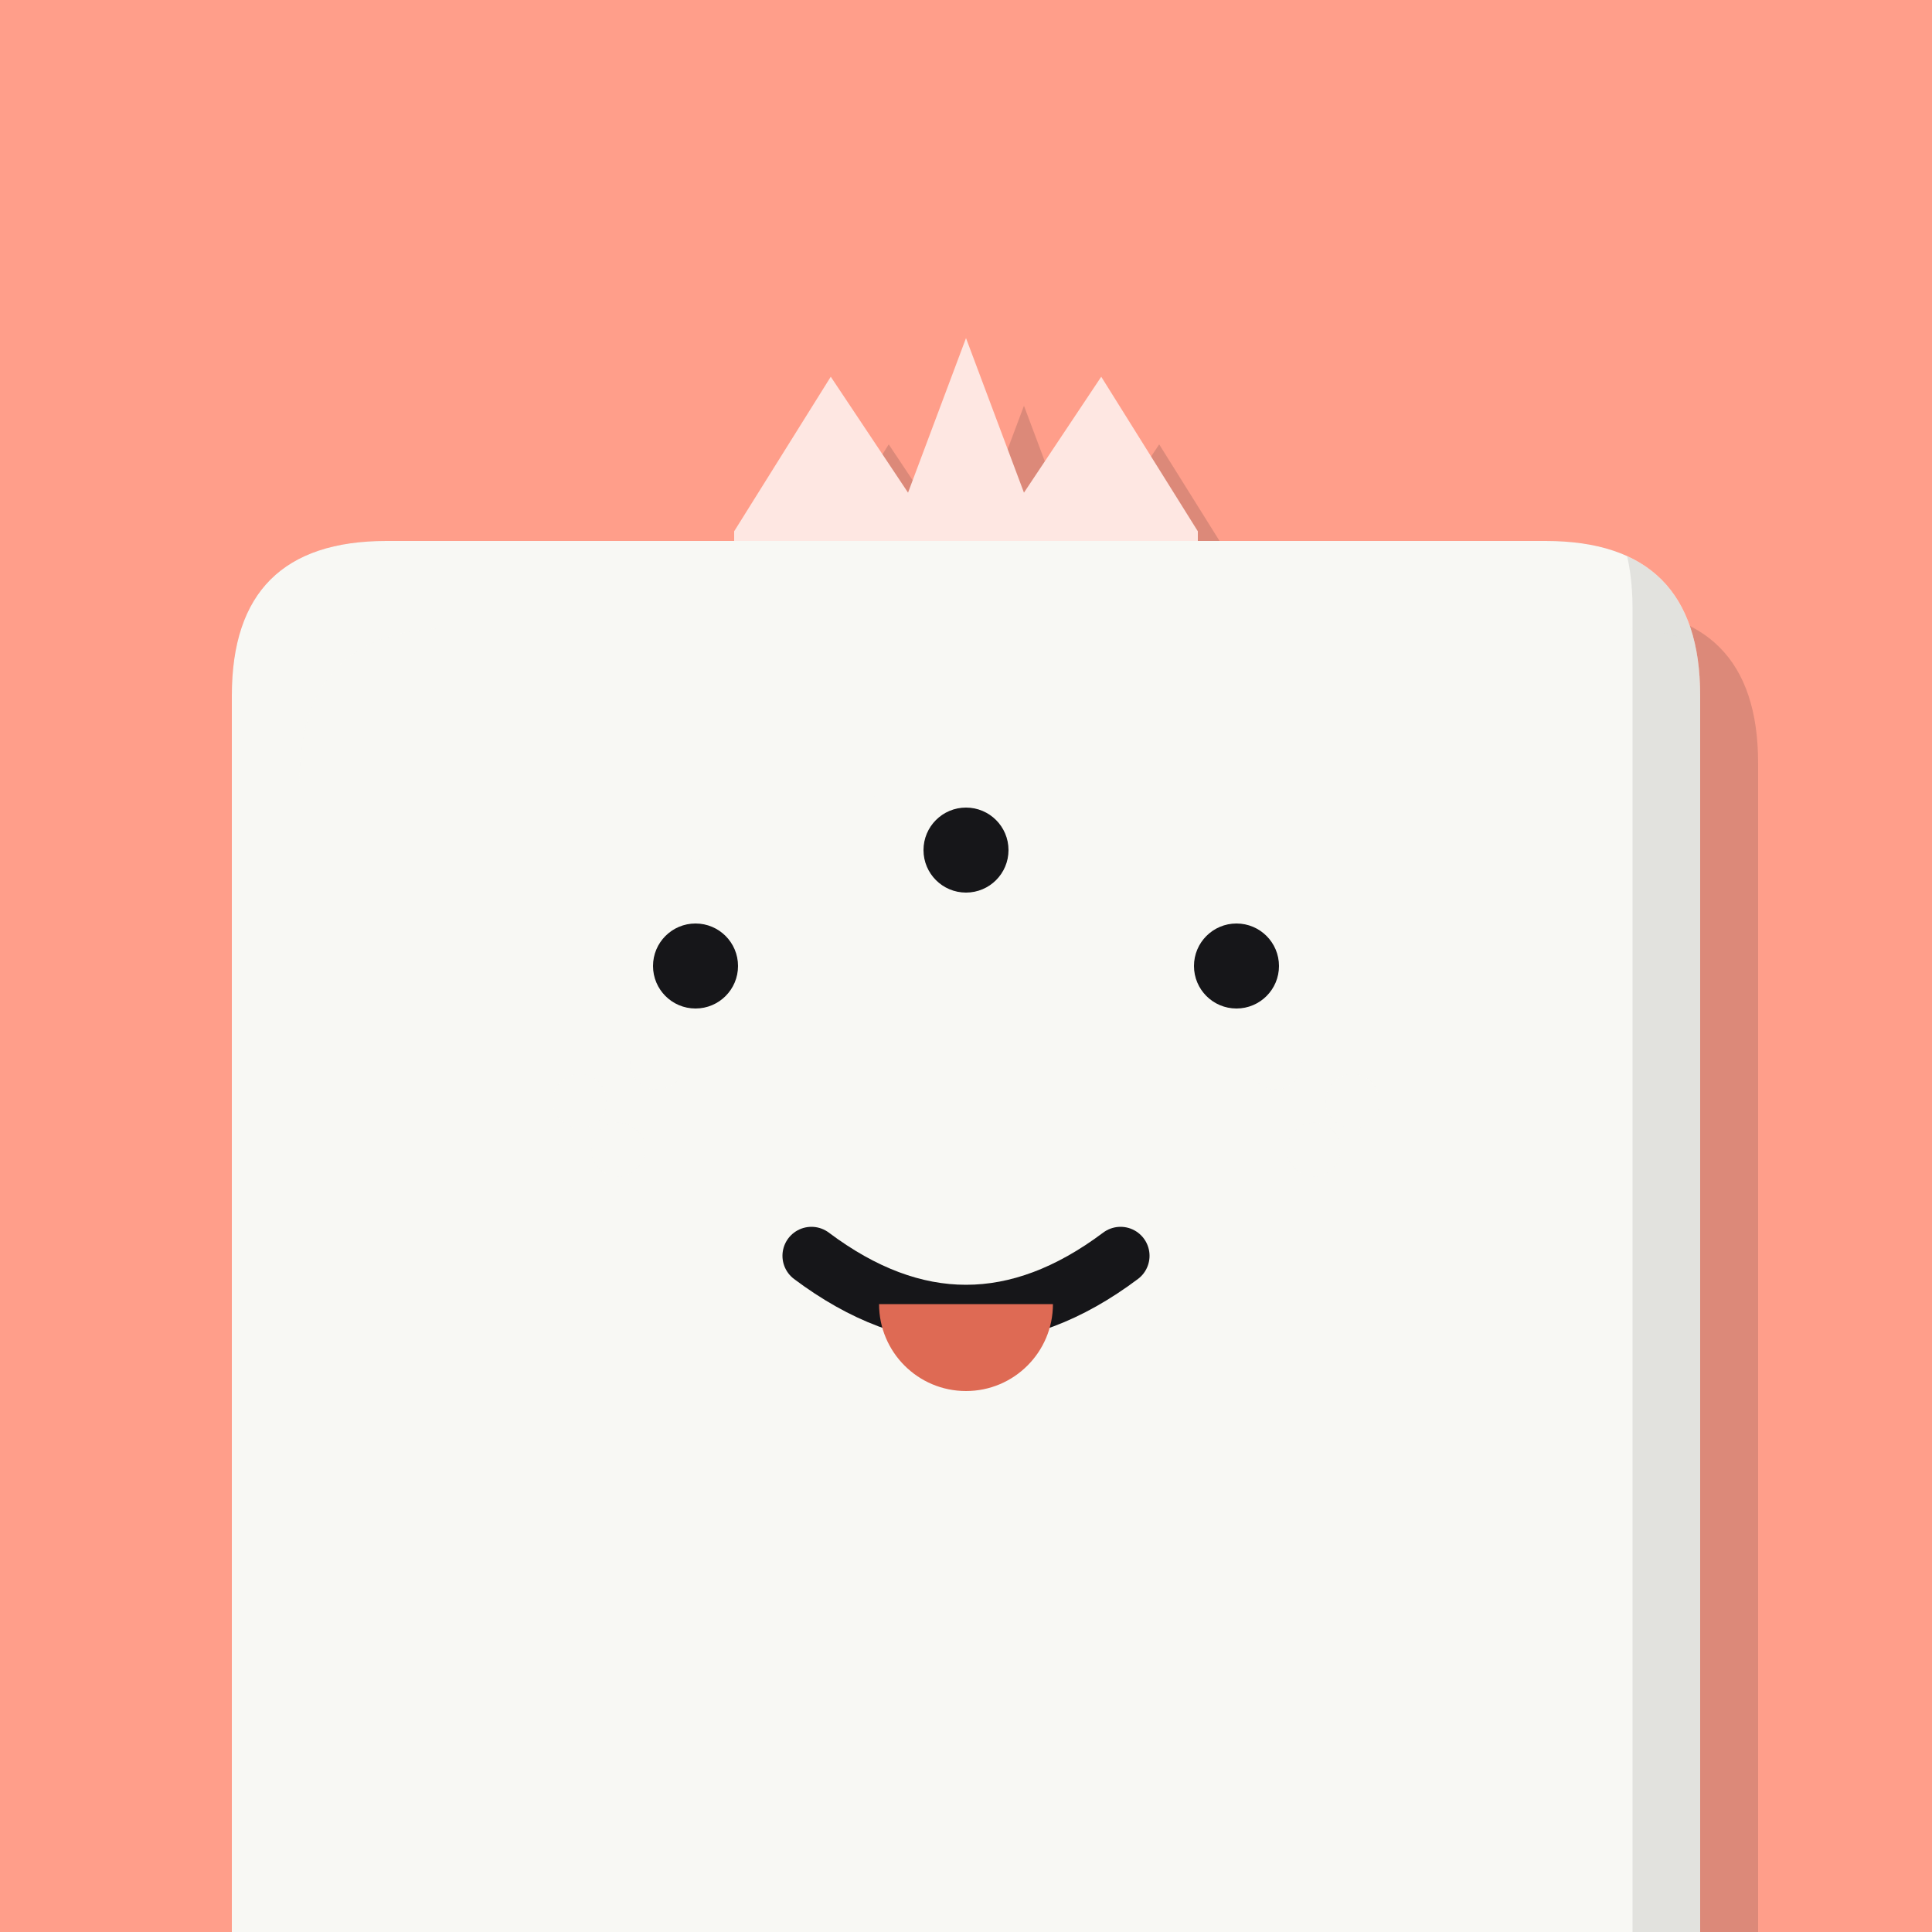
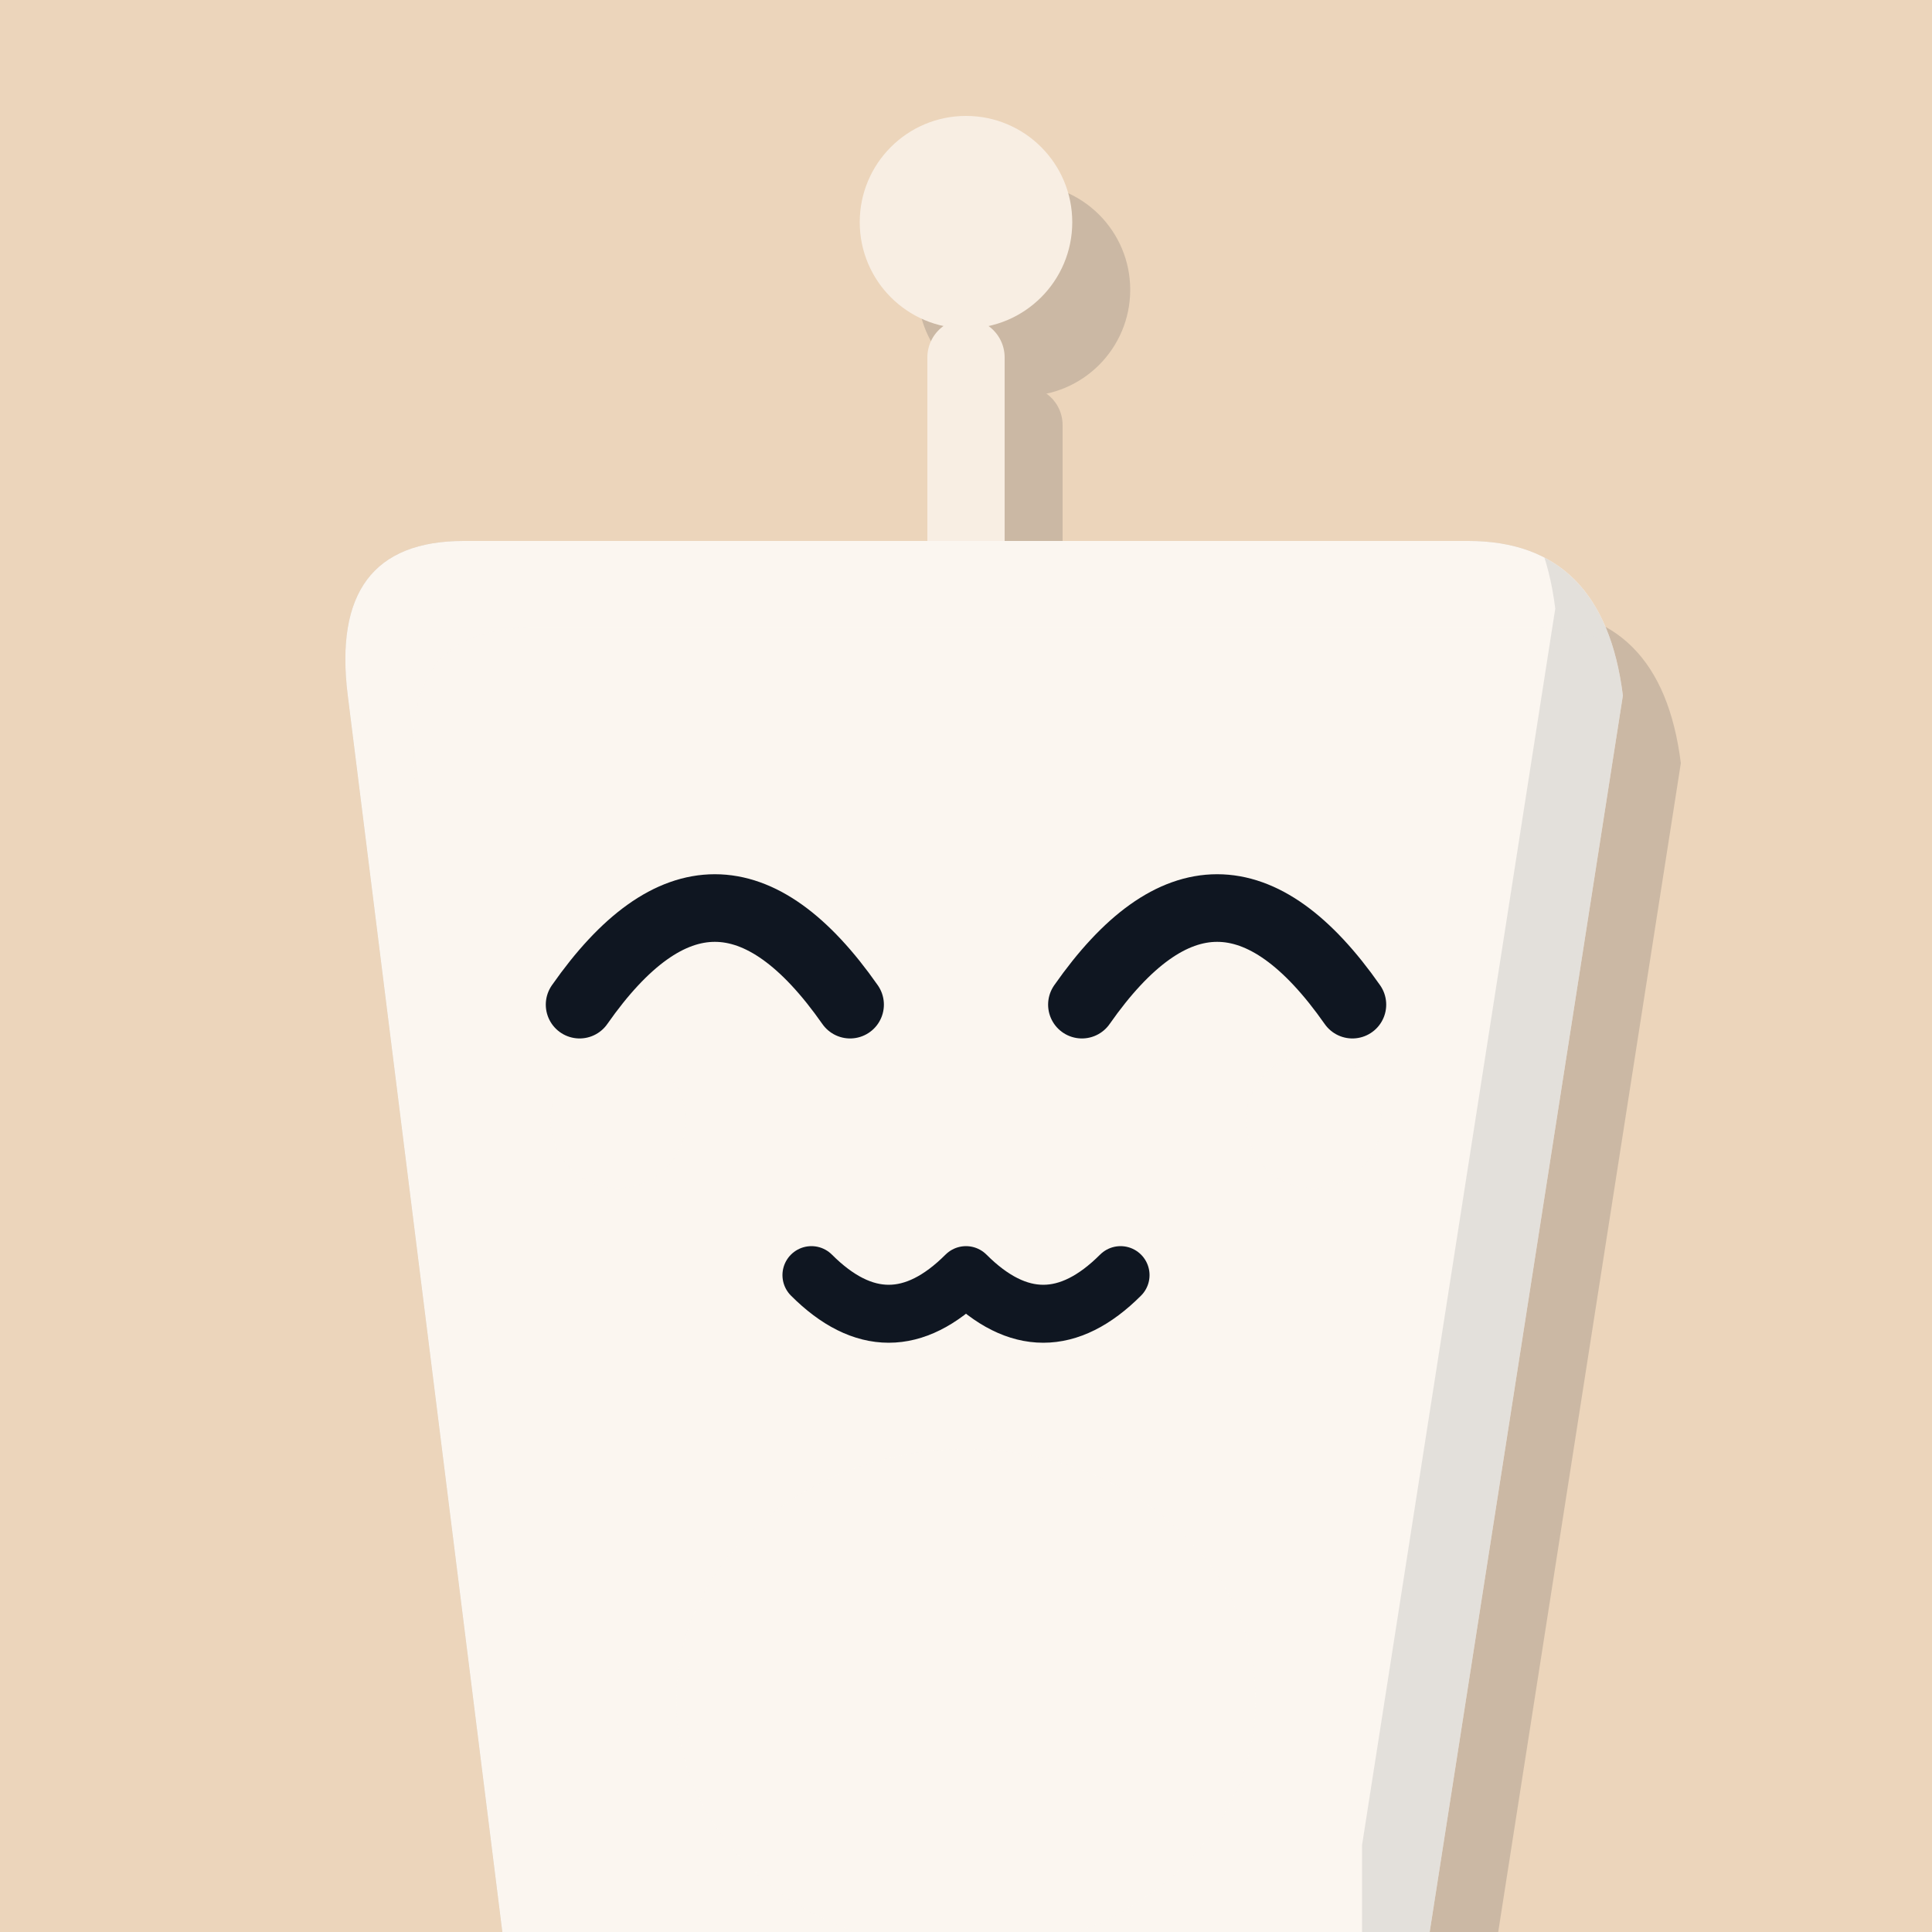
<svg xmlns="http://www.w3.org/2000/svg" viewBox="0 0 100 100" fill="none" shape-rendering="auto" aria-hidden="true">
  <defs>
-     <g id="top-crown-3e1ad562">
+     <g id="top-antenna-b2816e46">
      <g opacity=".15" transform="translate(-23 -6.5)">
-         <path d="M38 50V32l5-8 4 6 3-8 3 8 4-6 5 8v18Z" fill="#161619" />
+         <path d="M50 50V23" stroke="#0f1621" stroke-width="4" stroke-linecap="round" stroke-linejoin="round" />
+         <circle cx="50" cy="16" r="5.5" fill="#0f1621" />
      </g>
-       <path d="M12 40V22l5-8 4 6 3-8 3 8 4-6 5 8v18Z" fill="#fee7e2" />
+       <path d="M24 40V13" stroke="#f8eee3" stroke-width="4" stroke-linecap="round" stroke-linejoin="round" />
+       <circle cx="24" cy="6" r="5.5" fill="#f8eee3" />
    </g>
-     <clipPath id="dbcrb-block">
-       <path d="M12 106V36q0-8 8-8h60q8 0 8 8v70Z" />
+     <clipPath id="dbcrb-wedgeInv">
+       <path d="M26 106v-6l-8-64q-1-8 6-8h52q7 0 8 8l-10 64v6Z" />
    </clipPath>
-     <g id="body-block-3e1ad562">
+     <g id="body-wedgeInv-b2816e46">
      <g class="dbcr-t">
-         <use transform="translate(26 5.5)" href="#top-crown-3e1ad562" />
+         <use transform="translate(26 5.5)" href="#top-antenna-b2816e46" />
      </g>
-       <path d="M15 109.5v-70q0-8 8-8h60q8 0 8 8v70Z" fill="#161619" opacity=".15" />
-       <path d="M12 106V36q0-8 8-8h60q8 0 8 8v70Z" fill="#f8f8f4" />
-       <g clip-path="url(#dbcrb-block)">
-         <path d="M12 106V36q0-8 8-8h60q8 0 8 8v70Zm3.5 4.5v-70q0-8 8-8h60q8 0 8 8v70Z" fill="#f8f8f4" opacity=".16" fill-rule="evenodd" />
-         <path d="M12 106V36q0-8 8-8h60q8 0 8 8v70Zm-3.5-4.5v-70q0-8 8-8h60q8 0 8 8v70Z" fill="#161619" opacity=".1" fill-rule="evenodd" />
+       <path d="M29 109.5v-6l-8-64q-1-8 6-8h52q7 0 8 8l-10 64v6Z" fill="#0f1621" opacity=".15" />
+       <path d="M26 106v-6l-8-64q-1-8 6-8h52q7 0 8 8l-10 64v6Z" fill="#fbf6f0" />
+       <g clip-path="url(#dbcrb-wedgeInv)">
+         <path d="M26 106v-6l-8-64q-1-8 6-8h52q7 0 8 8l-10 64v6Zm3.5 4.5v-6l-8-64q-1-8 6-8h52q7 0 8 8l-10 64v6Z" fill="#fbf6f0" opacity=".16" fill-rule="evenodd" />
+         <path d="M26 106v-6l-8-64q-1-8 6-8h52q7 0 8 8l-10 64v6Zm-3.5-4.5v-6l-8-64q-1-8 6-8h52q7 0 8 8l-10 64v6Z" fill="#0f1621" opacity=".1" fill-rule="evenodd" />
      </g>
    </g>
-     <g id="cheeks-freckles-3e1ad562">
-       <circle cx="2" cy="4" r="1.4" fill="#f8f8f4" opacity=".35" />
-       <circle cx="6" cy="2" r="1.4" fill="#f8f8f4" opacity=".35" />
-       <circle cx="4" cy="6.5" r="1.4" fill="#f8f8f4" opacity=".35" />
-       <circle cx="42" cy="4" r="1.4" fill="#f8f8f4" opacity=".35" />
-       <circle cx="38" cy="2" r="1.4" fill="#f8f8f4" opacity=".35" />
-       <circle cx="40" cy="6.5" r="1.4" fill="#f8f8f4" opacity=".35" />
+     <g id="pattern-belly-b2816e46">
+       <ellipse cx="16" cy="13" rx="15" ry="13" fill="#fbf6f0" opacity=".2" />
    </g>
-     <g id="eyes-trio-3e1ad562">
+     <g id="cheeks-blush-b2816e46">
+       <circle cx="4" cy="5" r="3.5" fill="#fbf6f0" opacity=".3" />
+       <circle cx="40" cy="5" r="3.5" fill="#fbf6f0" opacity=".3" />
+     </g>
+     <g id="eyes-happy-b2816e46">
      <g class="dbcr-eb">
-         <circle cx="9" cy="14" r="5.5" fill="#f8f8f4" />
-         <circle cx="9" cy="14" r="2.2" fill="#161619" />
+         <path d="M3 16q7-10 14 0" stroke="#0f1621" stroke-width="3.5" stroke-linecap="round" stroke-linejoin="round" />
      </g>
      <g class="dbcr-eb">
-         <circle cx="23" cy="8" r="5.5" fill="#f8f8f4" />
-         <circle cx="23" cy="8" r="2.2" fill="#161619" />
-       </g>
-       <g class="dbcr-eb">
-         <circle cx="37" cy="14" r="5.5" fill="#f8f8f4" />
-         <circle cx="37" cy="14" r="2.2" fill="#161619" />
+         <path d="M29 16q7-10 14 0" stroke="#0f1621" stroke-width="3.5" stroke-linecap="round" stroke-linejoin="round" />
      </g>
    </g>
-     <g id="mouth-tongue-3e1ad562">
-       <path d="M6 5q8 6 16 0" stroke="#161619" stroke-width="3" stroke-linecap="round" stroke-linejoin="round" />
-       <path d="M9.5 7.5a4.5 4.5 0 0 0 9 0Z" fill="#de6a54" />
+     <g id="mouth-catMouth-b2816e46">
+       <path d="M6 6q4 4 8 0 4 4 8 0" stroke="#0f1621" stroke-width="3" stroke-linecap="round" stroke-linejoin="round" />
    </g>
-     <g id="animation-none-3e1ad562" />
-     <clipPath id="clip-3e1ad562">
+     <g id="animation-none-b2816e46" />
+     <clipPath id="clip-b2816e46">
      <rect width="100" height="100" rx="0" ry="0" />
    </clipPath>
  </defs>
-   <g clip-path="url(#clip-3e1ad562)">
-     <rect width="100" height="100" fill="#ff9e8a" />
+   <g clip-path="url(#clip-b2816e46)">
+     <rect width="100" height="100" fill="#ecd5bb" />
    <g class="dbcr-c">
-       <use href="#body-block-3e1ad562" />
-       <use transform="translate(28 53)" href="#cheeks-freckles-3e1ad562" />
-       <use transform="translate(27 36)" href="#eyes-trio-3e1ad562" />
-       <use transform="translate(36 60)" href="#mouth-tongue-3e1ad562" />
+       <use href="#body-wedgeInv-b2816e46" />
+       <use transform="translate(34 75)" href="#pattern-belly-b2816e46" />
+       <use transform="translate(28 53)" href="#cheeks-blush-b2816e46" />
+       <use transform="translate(27 36)" href="#eyes-happy-b2816e46" />
+       <use transform="translate(36 60)" href="#mouth-catMouth-b2816e46" />
    </g>
-     <use href="#animation-none-3e1ad562" />
+     <use href="#animation-none-b2816e46" />
  </g>
</svg>
